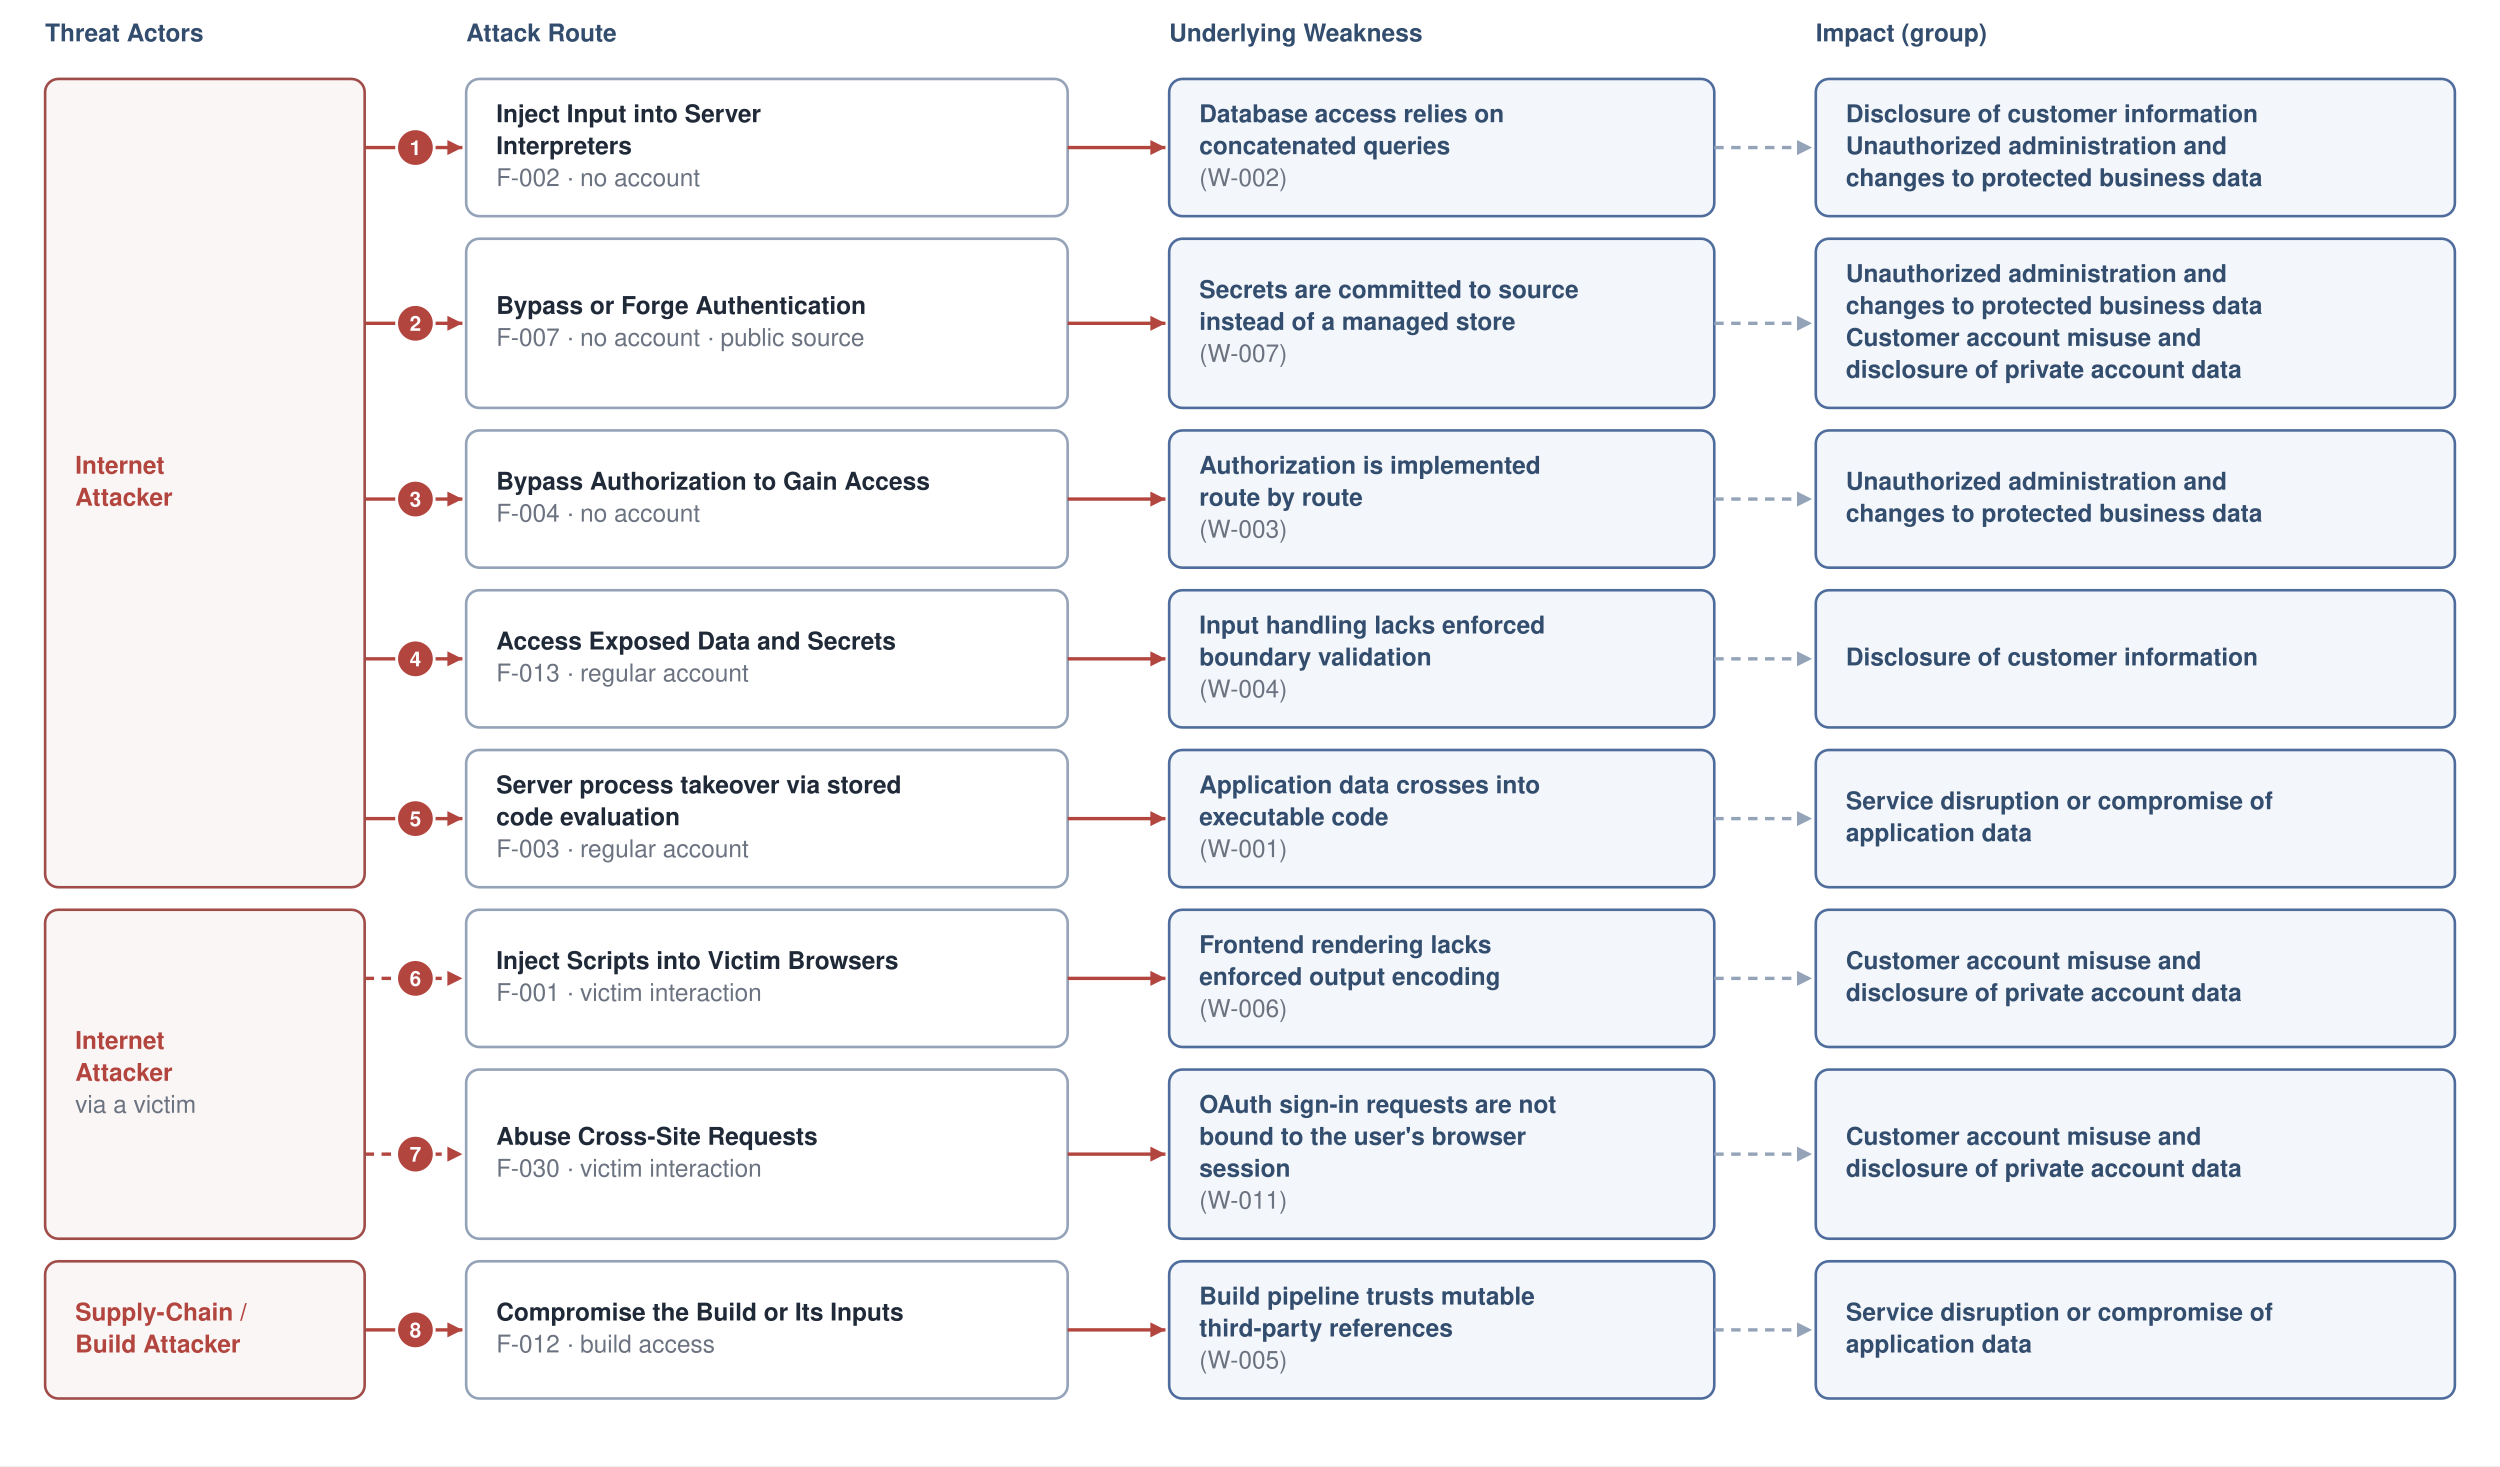
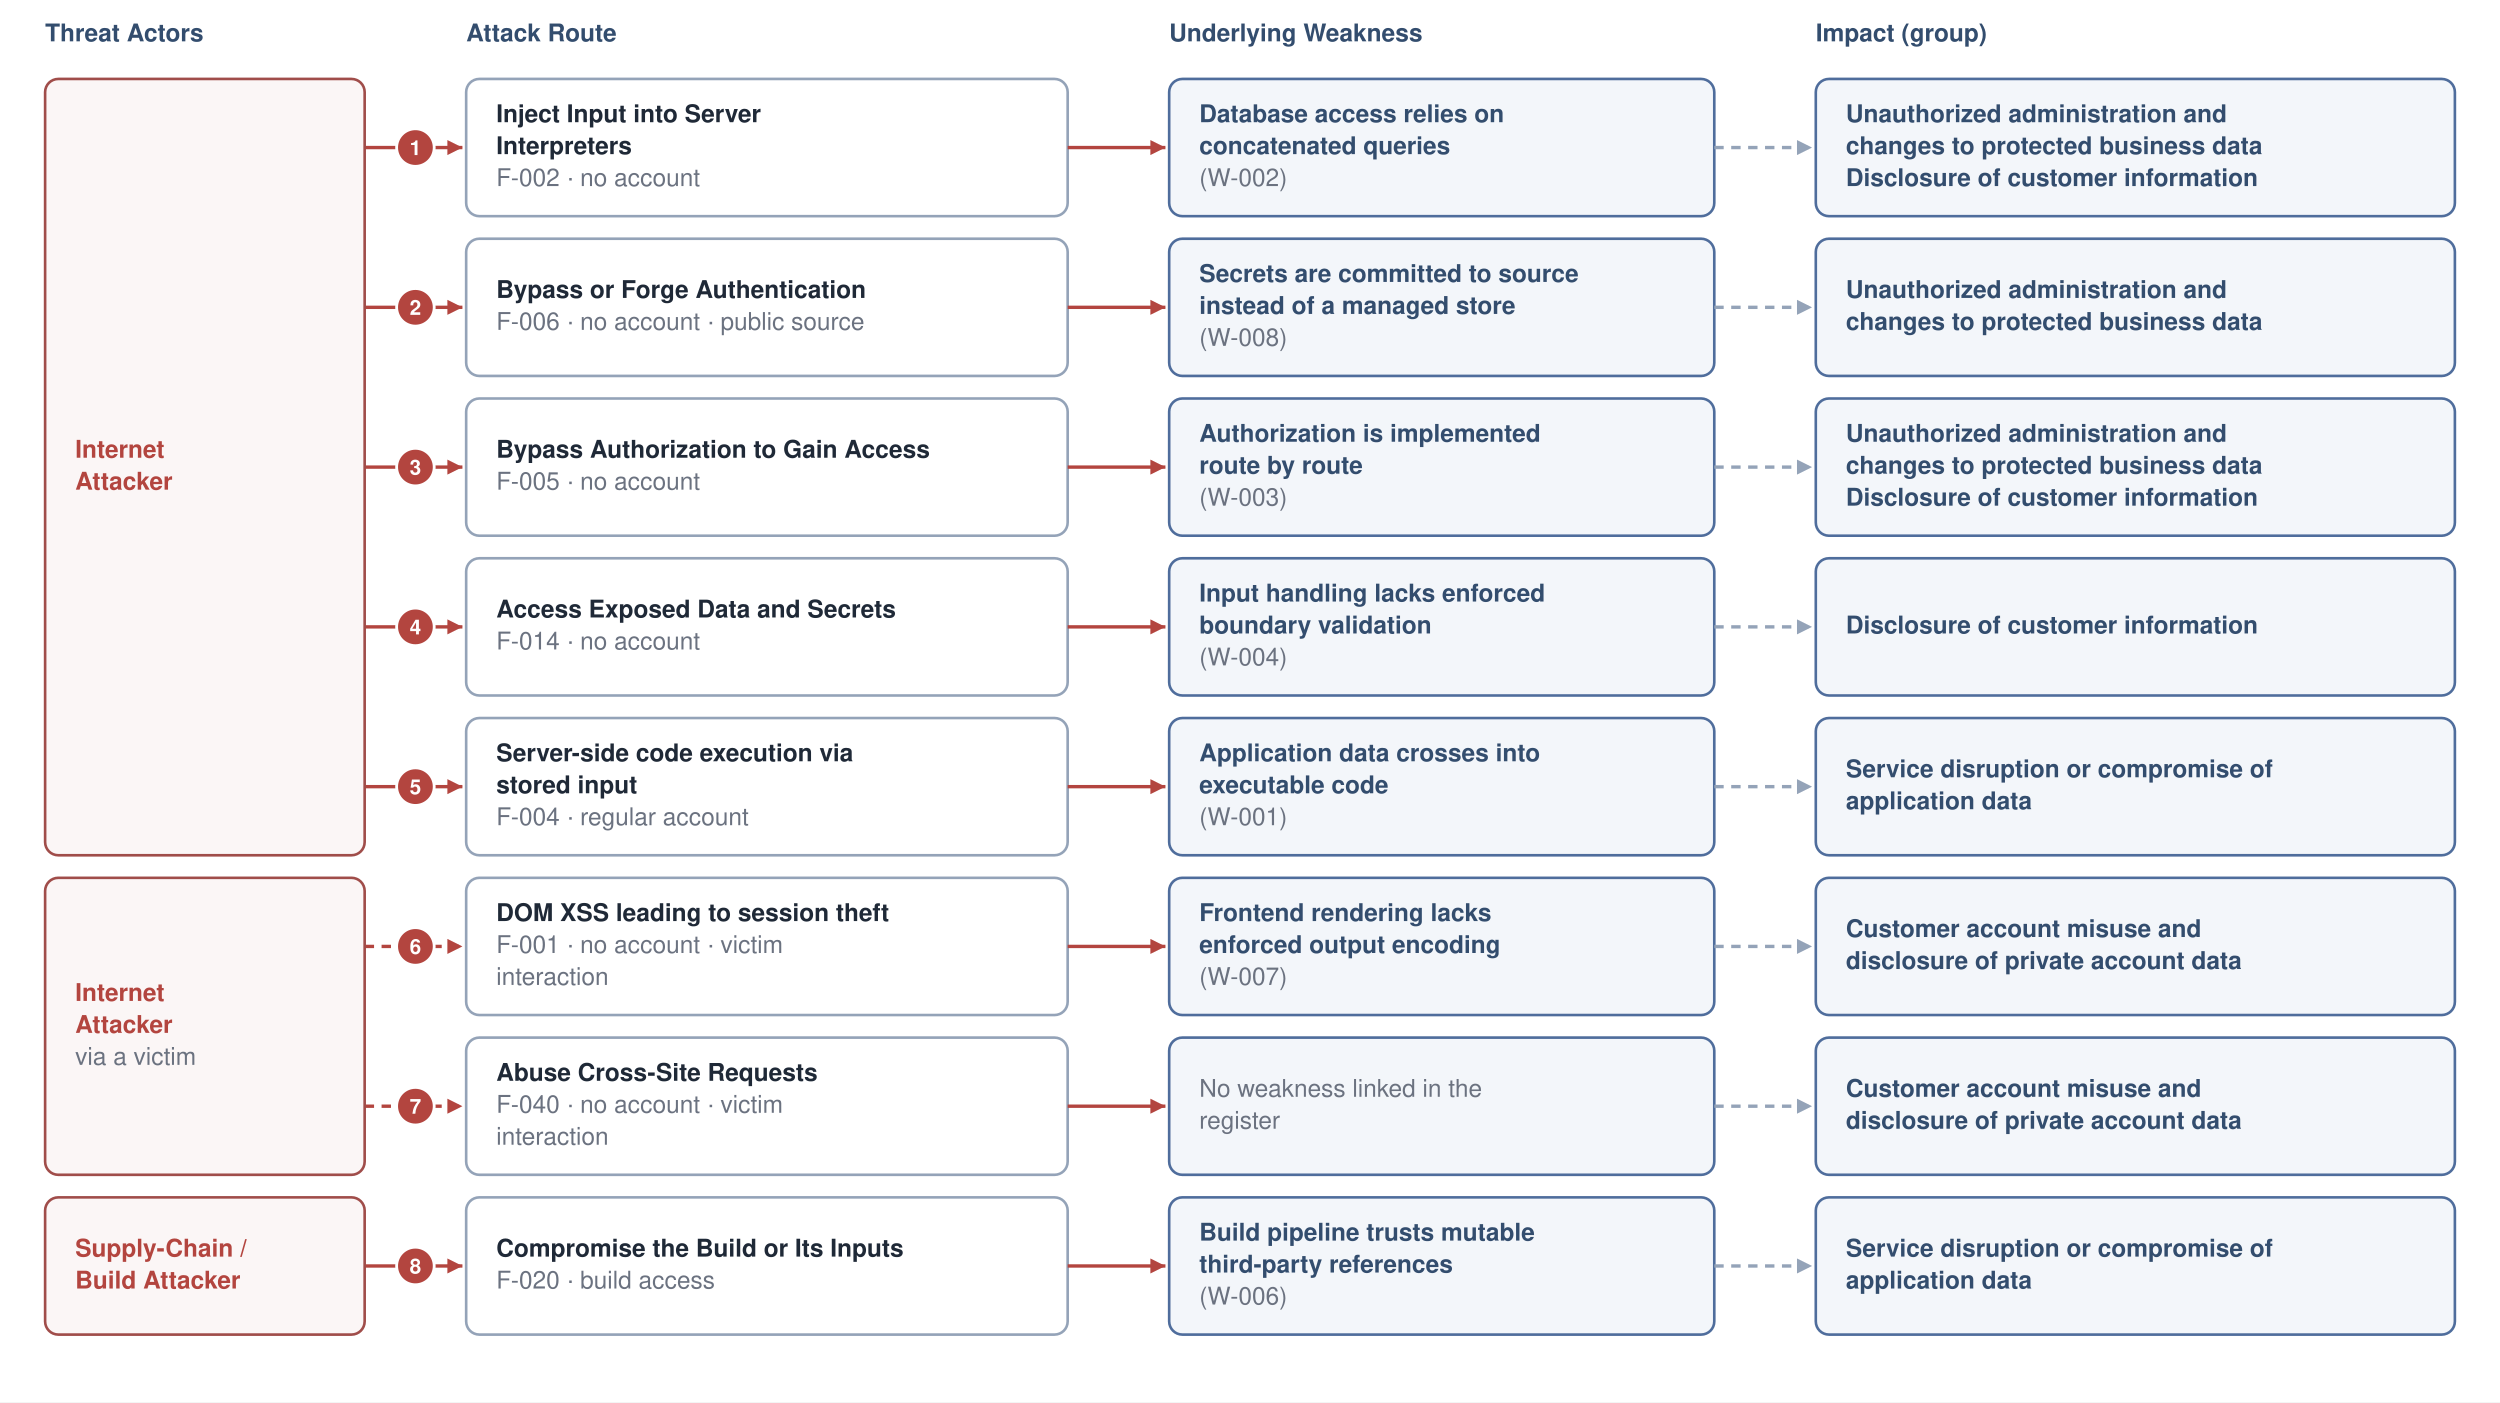
- <svg xmlns="http://www.w3.org/2000/svg" width="1330" height="780" viewBox="0 0 1330 780" font-family="Helvetica, Arial, sans-serif" data-figure2-version="2" data-glyphs="1 2 3 4 5 6 7 8" role="img" aria-labelledby="f2-title">
-   <rect width="1330" height="780" fill="#ffffff" />
+ <svg xmlns="http://www.w3.org/2000/svg" width="1330" height="746" viewBox="0 0 1330 746" font-family="Helvetica, Arial, sans-serif" data-figure2-version="2" data-glyphs="1 2 3 4 5 6 7 8" role="img" aria-labelledby="f2-title">
+   <rect width="1330" height="746" fill="#ffffff" />
  <defs>
    <marker id="f2-attack" viewBox="0 0 10 10" refX="10" refY="5" markerWidth="8" markerHeight="8" markerUnits="userSpaceOnUse" orient="auto">
      <path d="M0 0 L10 5 L0 10 z" fill="#b3453f" />
    </marker>
    <marker id="f2-consequence" viewBox="0 0 10 10" refX="10" refY="5" markerWidth="8" markerHeight="8" markerUnits="userSpaceOnUse" orient="auto">
      <path d="M0 0 L10 5 L0 10 z" fill="#94a3b8" />
    </marker>
  </defs>
  <text x="24" y="22" font-size="13" fill="#334d6e" font-weight="bold">Threat Actors</text>
  <text x="248" y="22" font-size="13" fill="#334d6e" font-weight="bold">Attack Route</text>
  <text x="622" y="22" font-size="13" fill="#334d6e" font-weight="bold">Underlying Weakness</text>
  <text x="966" y="22" font-size="13" fill="#334d6e" font-weight="bold">Impact (group)</text>
  <g data-route-number="1" data-finding-id="F-002" data-weakness-ids="W-002">
    <rect x="248" y="42" width="320" height="73" rx="7" fill="#ffffff" stroke="#94a3b8" stroke-width="1.4" data-column="1" />
    <text x="264" y="65.0" font-size="13" fill="#1f2937" font-weight="bold">Inject Input into Server</text>
    <text x="264" y="82.0" font-size="13" fill="#1f2937" font-weight="bold">Interpreters</text>
    <text x="264" y="99.0" font-size="13" fill="#6b7280" font-weight="normal">F-002 · no account</text>
    <rect x="622" y="42" width="290" height="73" rx="7" fill="#f3f6fa" stroke="#4f6d9c" stroke-width="1.4" data-column="2" />
    <text x="638" y="65.0" font-size="13" fill="#334d6e" font-weight="bold">Database access relies on</text>
    <text x="638" y="82.0" font-size="13" fill="#334d6e" font-weight="bold">concatenated queries</text>
    <text x="638" y="99.0" font-size="13" fill="#6b7280" font-weight="normal">(W-002)</text>
    <rect x="966" y="42" width="340" height="73" rx="7" fill="#f3f6fa" stroke="#4f6d9c" stroke-width="1.4" data-column="3" />
-     <text x="982" y="65.0" font-size="13" fill="#334d6e" font-weight="bold">Disclosure of customer information</text>
-     <text x="982" y="82.0" font-size="13" fill="#334d6e" font-weight="bold">Unauthorized administration and</text>
-     <text x="982" y="99.0" font-size="13" fill="#334d6e" font-weight="bold">changes to protected business data</text>
+     <text x="982" y="65.0" font-size="13" fill="#334d6e" font-weight="bold">Unauthorized administration and</text>
+     <text x="982" y="82.0" font-size="13" fill="#334d6e" font-weight="bold">changes to protected business data</text>
+     <text x="982" y="99.0" font-size="13" fill="#334d6e" font-weight="bold">Disclosure of customer information</text>
    <path d="M194 78.5 H246" fill="none" stroke="#b3453f" stroke-width="1.8" marker-end="url(#f2-attack)" />
    <path d="M568 78.5 H620" fill="none" stroke="#b3453f" stroke-width="1.8" marker-end="url(#f2-attack)" />
    <path d="M912 78.5 H964" fill="none" stroke="#94a3b8" stroke-width="1.8" marker-end="url(#f2-consequence)" stroke-dasharray="5 4" />
    <circle cx="221.0" cy="78.5" r="10" fill="#b3453f" stroke="#ffffff" stroke-width="1.5" />
    <text x="221.0" y="82.5" font-size="11" fill="#ffffff" font-weight="bold" text-anchor="middle" data-badge-number="1">1</text>
  </g>
-   <g data-route-number="2" data-finding-id="F-007" data-weakness-ids="W-007">
-     <rect x="248" y="127" width="320" height="90" rx="7" fill="#ffffff" stroke="#94a3b8" stroke-width="1.4" data-column="1" />
-     <text x="264" y="167.0" font-size="13" fill="#1f2937" font-weight="bold">Bypass or Forge Authentication</text>
-     <text x="264" y="184.0" font-size="13" fill="#6b7280" font-weight="normal">F-007 · no account · public source</text>
-     <rect x="622" y="127" width="290" height="90" rx="7" fill="#f3f6fa" stroke="#4f6d9c" stroke-width="1.4" data-column="2" />
-     <text x="638" y="158.5" font-size="13" fill="#334d6e" font-weight="bold">Secrets are committed to source</text>
-     <text x="638" y="175.5" font-size="13" fill="#334d6e" font-weight="bold">instead of a managed store</text>
-     <text x="638" y="192.5" font-size="13" fill="#6b7280" font-weight="normal">(W-007)</text>
-     <rect x="966" y="127" width="340" height="90" rx="7" fill="#f3f6fa" stroke="#4f6d9c" stroke-width="1.4" data-column="3" />
-     <text x="982" y="150.0" font-size="13" fill="#334d6e" font-weight="bold">Unauthorized administration and</text>
-     <text x="982" y="167.0" font-size="13" fill="#334d6e" font-weight="bold">changes to protected business data</text>
-     <text x="982" y="184.0" font-size="13" fill="#334d6e" font-weight="bold">Customer account misuse and</text>
-     <text x="982" y="201.0" font-size="13" fill="#334d6e" font-weight="bold">disclosure of private account data</text>
-     <path d="M194 172.0 H246" fill="none" stroke="#b3453f" stroke-width="1.8" marker-end="url(#f2-attack)" />
-     <path d="M568 172.0 H620" fill="none" stroke="#b3453f" stroke-width="1.8" marker-end="url(#f2-attack)" />
-     <path d="M912 172.0 H964" fill="none" stroke="#94a3b8" stroke-width="1.8" marker-end="url(#f2-consequence)" stroke-dasharray="5 4" />
-     <circle cx="221.0" cy="172.0" r="10" fill="#b3453f" stroke="#ffffff" stroke-width="1.5" />
-     <text x="221.0" y="176.0" font-size="11" fill="#ffffff" font-weight="bold" text-anchor="middle" data-badge-number="2">2</text>
+   <g data-route-number="2" data-finding-id="F-006" data-weakness-ids="W-008">
+     <rect x="248" y="127" width="320" height="73" rx="7" fill="#ffffff" stroke="#94a3b8" stroke-width="1.4" data-column="1" />
+     <text x="264" y="158.5" font-size="13" fill="#1f2937" font-weight="bold">Bypass or Forge Authentication</text>
+     <text x="264" y="175.5" font-size="13" fill="#6b7280" font-weight="normal">F-006 · no account · public source</text>
+     <rect x="622" y="127" width="290" height="73" rx="7" fill="#f3f6fa" stroke="#4f6d9c" stroke-width="1.4" data-column="2" />
+     <text x="638" y="150.0" font-size="13" fill="#334d6e" font-weight="bold">Secrets are committed to source</text>
+     <text x="638" y="167.0" font-size="13" fill="#334d6e" font-weight="bold">instead of a managed store</text>
+     <text x="638" y="184.0" font-size="13" fill="#6b7280" font-weight="normal">(W-008)</text>
+     <rect x="966" y="127" width="340" height="73" rx="7" fill="#f3f6fa" stroke="#4f6d9c" stroke-width="1.4" data-column="3" />
+     <text x="982" y="158.5" font-size="13" fill="#334d6e" font-weight="bold">Unauthorized administration and</text>
+     <text x="982" y="175.5" font-size="13" fill="#334d6e" font-weight="bold">changes to protected business data</text>
+     <path d="M194 163.5 H246" fill="none" stroke="#b3453f" stroke-width="1.8" marker-end="url(#f2-attack)" />
+     <path d="M568 163.5 H620" fill="none" stroke="#b3453f" stroke-width="1.8" marker-end="url(#f2-attack)" />
+     <path d="M912 163.5 H964" fill="none" stroke="#94a3b8" stroke-width="1.8" marker-end="url(#f2-consequence)" stroke-dasharray="5 4" />
+     <circle cx="221.0" cy="163.5" r="10" fill="#b3453f" stroke="#ffffff" stroke-width="1.5" />
+     <text x="221.0" y="167.5" font-size="11" fill="#ffffff" font-weight="bold" text-anchor="middle" data-badge-number="2">2</text>
  </g>
-   <g data-route-number="3" data-finding-id="F-004" data-weakness-ids="W-003">
-     <rect x="248" y="229" width="320" height="73" rx="7" fill="#ffffff" stroke="#94a3b8" stroke-width="1.4" data-column="1" />
-     <text x="264" y="260.5" font-size="13" fill="#1f2937" font-weight="bold">Bypass Authorization to Gain Access</text>
-     <text x="264" y="277.5" font-size="13" fill="#6b7280" font-weight="normal">F-004 · no account</text>
-     <rect x="622" y="229" width="290" height="73" rx="7" fill="#f3f6fa" stroke="#4f6d9c" stroke-width="1.4" data-column="2" />
-     <text x="638" y="252.0" font-size="13" fill="#334d6e" font-weight="bold">Authorization is implemented</text>
-     <text x="638" y="269.0" font-size="13" fill="#334d6e" font-weight="bold">route by route</text>
-     <text x="638" y="286.0" font-size="13" fill="#6b7280" font-weight="normal">(W-003)</text>
-     <rect x="966" y="229" width="340" height="73" rx="7" fill="#f3f6fa" stroke="#4f6d9c" stroke-width="1.4" data-column="3" />
-     <text x="982" y="260.5" font-size="13" fill="#334d6e" font-weight="bold">Unauthorized administration and</text>
-     <text x="982" y="277.5" font-size="13" fill="#334d6e" font-weight="bold">changes to protected business data</text>
-     <path d="M194 265.5 H246" fill="none" stroke="#b3453f" stroke-width="1.8" marker-end="url(#f2-attack)" />
-     <path d="M568 265.5 H620" fill="none" stroke="#b3453f" stroke-width="1.8" marker-end="url(#f2-attack)" />
-     <path d="M912 265.5 H964" fill="none" stroke="#94a3b8" stroke-width="1.8" marker-end="url(#f2-consequence)" stroke-dasharray="5 4" />
-     <circle cx="221.0" cy="265.5" r="10" fill="#b3453f" stroke="#ffffff" stroke-width="1.5" />
-     <text x="221.0" y="269.5" font-size="11" fill="#ffffff" font-weight="bold" text-anchor="middle" data-badge-number="3">3</text>
+   <g data-route-number="3" data-finding-id="F-005" data-weakness-ids="W-003">
+     <rect x="248" y="212" width="320" height="73" rx="7" fill="#ffffff" stroke="#94a3b8" stroke-width="1.4" data-column="1" />
+     <text x="264" y="243.5" font-size="13" fill="#1f2937" font-weight="bold">Bypass Authorization to Gain Access</text>
+     <text x="264" y="260.5" font-size="13" fill="#6b7280" font-weight="normal">F-005 · no account</text>
+     <rect x="622" y="212" width="290" height="73" rx="7" fill="#f3f6fa" stroke="#4f6d9c" stroke-width="1.4" data-column="2" />
+     <text x="638" y="235.0" font-size="13" fill="#334d6e" font-weight="bold">Authorization is implemented</text>
+     <text x="638" y="252.0" font-size="13" fill="#334d6e" font-weight="bold">route by route</text>
+     <text x="638" y="269.0" font-size="13" fill="#6b7280" font-weight="normal">(W-003)</text>
+     <rect x="966" y="212" width="340" height="73" rx="7" fill="#f3f6fa" stroke="#4f6d9c" stroke-width="1.4" data-column="3" />
+     <text x="982" y="235.0" font-size="13" fill="#334d6e" font-weight="bold">Unauthorized administration and</text>
+     <text x="982" y="252.0" font-size="13" fill="#334d6e" font-weight="bold">changes to protected business data</text>
+     <text x="982" y="269.0" font-size="13" fill="#334d6e" font-weight="bold">Disclosure of customer information</text>
+     <path d="M194 248.5 H246" fill="none" stroke="#b3453f" stroke-width="1.8" marker-end="url(#f2-attack)" />
+     <path d="M568 248.5 H620" fill="none" stroke="#b3453f" stroke-width="1.8" marker-end="url(#f2-attack)" />
+     <path d="M912 248.5 H964" fill="none" stroke="#94a3b8" stroke-width="1.8" marker-end="url(#f2-consequence)" stroke-dasharray="5 4" />
+     <circle cx="221.0" cy="248.5" r="10" fill="#b3453f" stroke="#ffffff" stroke-width="1.5" />
+     <text x="221.0" y="252.5" font-size="11" fill="#ffffff" font-weight="bold" text-anchor="middle" data-badge-number="3">3</text>
  </g>
-   <g data-route-number="4" data-finding-id="F-013" data-weakness-ids="W-004">
-     <rect x="248" y="314" width="320" height="73" rx="7" fill="#ffffff" stroke="#94a3b8" stroke-width="1.4" data-column="1" />
-     <text x="264" y="345.5" font-size="13" fill="#1f2937" font-weight="bold">Access Exposed Data and Secrets</text>
-     <text x="264" y="362.5" font-size="13" fill="#6b7280" font-weight="normal">F-013 · regular account</text>
-     <rect x="622" y="314" width="290" height="73" rx="7" fill="#f3f6fa" stroke="#4f6d9c" stroke-width="1.4" data-column="2" />
-     <text x="638" y="337.0" font-size="13" fill="#334d6e" font-weight="bold">Input handling lacks enforced</text>
-     <text x="638" y="354.0" font-size="13" fill="#334d6e" font-weight="bold">boundary validation</text>
-     <text x="638" y="371.0" font-size="13" fill="#6b7280" font-weight="normal">(W-004)</text>
-     <rect x="966" y="314" width="340" height="73" rx="7" fill="#f3f6fa" stroke="#4f6d9c" stroke-width="1.4" data-column="3" />
-     <text x="982" y="354.0" font-size="13" fill="#334d6e" font-weight="bold">Disclosure of customer information</text>
-     <path d="M194 350.5 H246" fill="none" stroke="#b3453f" stroke-width="1.8" marker-end="url(#f2-attack)" />
-     <path d="M568 350.5 H620" fill="none" stroke="#b3453f" stroke-width="1.8" marker-end="url(#f2-attack)" />
-     <path d="M912 350.5 H964" fill="none" stroke="#94a3b8" stroke-width="1.8" marker-end="url(#f2-consequence)" stroke-dasharray="5 4" />
-     <circle cx="221.0" cy="350.5" r="10" fill="#b3453f" stroke="#ffffff" stroke-width="1.5" />
-     <text x="221.0" y="354.5" font-size="11" fill="#ffffff" font-weight="bold" text-anchor="middle" data-badge-number="4">4</text>
+   <g data-route-number="4" data-finding-id="F-014" data-weakness-ids="W-004">
+     <rect x="248" y="297" width="320" height="73" rx="7" fill="#ffffff" stroke="#94a3b8" stroke-width="1.4" data-column="1" />
+     <text x="264" y="328.5" font-size="13" fill="#1f2937" font-weight="bold">Access Exposed Data and Secrets</text>
+     <text x="264" y="345.5" font-size="13" fill="#6b7280" font-weight="normal">F-014 · no account</text>
+     <rect x="622" y="297" width="290" height="73" rx="7" fill="#f3f6fa" stroke="#4f6d9c" stroke-width="1.4" data-column="2" />
+     <text x="638" y="320.0" font-size="13" fill="#334d6e" font-weight="bold">Input handling lacks enforced</text>
+     <text x="638" y="337.0" font-size="13" fill="#334d6e" font-weight="bold">boundary validation</text>
+     <text x="638" y="354.0" font-size="13" fill="#6b7280" font-weight="normal">(W-004)</text>
+     <rect x="966" y="297" width="340" height="73" rx="7" fill="#f3f6fa" stroke="#4f6d9c" stroke-width="1.4" data-column="3" />
+     <text x="982" y="337.0" font-size="13" fill="#334d6e" font-weight="bold">Disclosure of customer information</text>
+     <path d="M194 333.5 H246" fill="none" stroke="#b3453f" stroke-width="1.8" marker-end="url(#f2-attack)" />
+     <path d="M568 333.5 H620" fill="none" stroke="#b3453f" stroke-width="1.8" marker-end="url(#f2-attack)" />
+     <path d="M912 333.5 H964" fill="none" stroke="#94a3b8" stroke-width="1.8" marker-end="url(#f2-consequence)" stroke-dasharray="5 4" />
+     <circle cx="221.0" cy="333.5" r="10" fill="#b3453f" stroke="#ffffff" stroke-width="1.5" />
+     <text x="221.0" y="337.5" font-size="11" fill="#ffffff" font-weight="bold" text-anchor="middle" data-badge-number="4">4</text>
  </g>
-   <g data-route-number="5" data-finding-id="F-003" data-weakness-ids="W-001">
-     <rect x="248" y="399" width="320" height="73" rx="7" fill="#ffffff" stroke="#94a3b8" stroke-width="1.4" data-column="1" />
-     <text x="264" y="422.0" font-size="13" fill="#1f2937" font-weight="bold">Server process takeover via stored</text>
-     <text x="264" y="439.0" font-size="13" fill="#1f2937" font-weight="bold">code evaluation</text>
-     <text x="264" y="456.0" font-size="13" fill="#6b7280" font-weight="normal">F-003 · regular account</text>
-     <rect x="622" y="399" width="290" height="73" rx="7" fill="#f3f6fa" stroke="#4f6d9c" stroke-width="1.4" data-column="2" />
-     <text x="638" y="422.0" font-size="13" fill="#334d6e" font-weight="bold">Application data crosses into</text>
-     <text x="638" y="439.0" font-size="13" fill="#334d6e" font-weight="bold">executable code</text>
-     <text x="638" y="456.0" font-size="13" fill="#6b7280" font-weight="normal">(W-001)</text>
-     <rect x="966" y="399" width="340" height="73" rx="7" fill="#f3f6fa" stroke="#4f6d9c" stroke-width="1.4" data-column="3" />
-     <text x="982" y="430.5" font-size="13" fill="#334d6e" font-weight="bold">Service disruption or compromise of</text>
-     <text x="982" y="447.5" font-size="13" fill="#334d6e" font-weight="bold">application data</text>
-     <path d="M194 435.5 H246" fill="none" stroke="#b3453f" stroke-width="1.8" marker-end="url(#f2-attack)" />
-     <path d="M568 435.5 H620" fill="none" stroke="#b3453f" stroke-width="1.8" marker-end="url(#f2-attack)" />
-     <path d="M912 435.5 H964" fill="none" stroke="#94a3b8" stroke-width="1.8" marker-end="url(#f2-consequence)" stroke-dasharray="5 4" />
-     <circle cx="221.0" cy="435.5" r="10" fill="#b3453f" stroke="#ffffff" stroke-width="1.5" />
-     <text x="221.0" y="439.5" font-size="11" fill="#ffffff" font-weight="bold" text-anchor="middle" data-badge-number="5">5</text>
+   <g data-route-number="5" data-finding-id="F-004" data-weakness-ids="W-001">
+     <rect x="248" y="382" width="320" height="73" rx="7" fill="#ffffff" stroke="#94a3b8" stroke-width="1.4" data-column="1" />
+     <text x="264" y="405.0" font-size="13" fill="#1f2937" font-weight="bold">Server-side code execution via</text>
+     <text x="264" y="422.0" font-size="13" fill="#1f2937" font-weight="bold">stored input</text>
+     <text x="264" y="439.0" font-size="13" fill="#6b7280" font-weight="normal">F-004 · regular account</text>
+     <rect x="622" y="382" width="290" height="73" rx="7" fill="#f3f6fa" stroke="#4f6d9c" stroke-width="1.4" data-column="2" />
+     <text x="638" y="405.0" font-size="13" fill="#334d6e" font-weight="bold">Application data crosses into</text>
+     <text x="638" y="422.0" font-size="13" fill="#334d6e" font-weight="bold">executable code</text>
+     <text x="638" y="439.0" font-size="13" fill="#6b7280" font-weight="normal">(W-001)</text>
+     <rect x="966" y="382" width="340" height="73" rx="7" fill="#f3f6fa" stroke="#4f6d9c" stroke-width="1.4" data-column="3" />
+     <text x="982" y="413.5" font-size="13" fill="#334d6e" font-weight="bold">Service disruption or compromise of</text>
+     <text x="982" y="430.5" font-size="13" fill="#334d6e" font-weight="bold">application data</text>
+     <path d="M194 418.5 H246" fill="none" stroke="#b3453f" stroke-width="1.8" marker-end="url(#f2-attack)" />
+     <path d="M568 418.5 H620" fill="none" stroke="#b3453f" stroke-width="1.8" marker-end="url(#f2-attack)" />
+     <path d="M912 418.5 H964" fill="none" stroke="#94a3b8" stroke-width="1.8" marker-end="url(#f2-consequence)" stroke-dasharray="5 4" />
+     <circle cx="221.0" cy="418.5" r="10" fill="#b3453f" stroke="#ffffff" stroke-width="1.5" />
+     <text x="221.0" y="422.5" font-size="11" fill="#ffffff" font-weight="bold" text-anchor="middle" data-badge-number="5">5</text>
  </g>
-   <g data-route-number="6" data-finding-id="F-001" data-weakness-ids="W-006">
-     <rect x="248" y="484" width="320" height="73" rx="7" fill="#ffffff" stroke="#94a3b8" stroke-width="1.4" data-column="1" />
-     <text x="264" y="515.5" font-size="13" fill="#1f2937" font-weight="bold">Inject Scripts into Victim Browsers</text>
-     <text x="264" y="532.5" font-size="13" fill="#6b7280" font-weight="normal">F-001 · victim interaction</text>
-     <rect x="622" y="484" width="290" height="73" rx="7" fill="#f3f6fa" stroke="#4f6d9c" stroke-width="1.4" data-column="2" />
-     <text x="638" y="507.0" font-size="13" fill="#334d6e" font-weight="bold">Frontend rendering lacks</text>
-     <text x="638" y="524.0" font-size="13" fill="#334d6e" font-weight="bold">enforced output encoding</text>
-     <text x="638" y="541.0" font-size="13" fill="#6b7280" font-weight="normal">(W-006)</text>
-     <rect x="966" y="484" width="340" height="73" rx="7" fill="#f3f6fa" stroke="#4f6d9c" stroke-width="1.4" data-column="3" />
-     <text x="982" y="515.5" font-size="13" fill="#334d6e" font-weight="bold">Customer account misuse and</text>
-     <text x="982" y="532.5" font-size="13" fill="#334d6e" font-weight="bold">disclosure of private account data</text>
-     <path d="M194 520.5 H246" fill="none" stroke="#b3453f" stroke-width="1.8" marker-end="url(#f2-attack)" stroke-dasharray="5 4" />
-     <path d="M568 520.5 H620" fill="none" stroke="#b3453f" stroke-width="1.8" marker-end="url(#f2-attack)" />
-     <path d="M912 520.5 H964" fill="none" stroke="#94a3b8" stroke-width="1.8" marker-end="url(#f2-consequence)" stroke-dasharray="5 4" />
-     <circle cx="221.0" cy="520.5" r="10" fill="#b3453f" stroke="#ffffff" stroke-width="1.5" />
-     <text x="221.0" y="524.5" font-size="11" fill="#ffffff" font-weight="bold" text-anchor="middle" data-badge-number="6">6</text>
+   <g data-route-number="6" data-finding-id="F-001" data-weakness-ids="W-007">
+     <rect x="248" y="467" width="320" height="73" rx="7" fill="#ffffff" stroke="#94a3b8" stroke-width="1.4" data-column="1" />
+     <text x="264" y="490.0" font-size="13" fill="#1f2937" font-weight="bold">DOM XSS leading to session theft</text>
+     <text x="264" y="507.0" font-size="13" fill="#6b7280" font-weight="normal">F-001 · no account · victim</text>
+     <text x="264" y="524.0" font-size="13" fill="#6b7280" font-weight="normal">interaction</text>
+     <rect x="622" y="467" width="290" height="73" rx="7" fill="#f3f6fa" stroke="#4f6d9c" stroke-width="1.4" data-column="2" />
+     <text x="638" y="490.0" font-size="13" fill="#334d6e" font-weight="bold">Frontend rendering lacks</text>
+     <text x="638" y="507.0" font-size="13" fill="#334d6e" font-weight="bold">enforced output encoding</text>
+     <text x="638" y="524.0" font-size="13" fill="#6b7280" font-weight="normal">(W-007)</text>
+     <rect x="966" y="467" width="340" height="73" rx="7" fill="#f3f6fa" stroke="#4f6d9c" stroke-width="1.4" data-column="3" />
+     <text x="982" y="498.5" font-size="13" fill="#334d6e" font-weight="bold">Customer account misuse and</text>
+     <text x="982" y="515.5" font-size="13" fill="#334d6e" font-weight="bold">disclosure of private account data</text>
+     <path d="M194 503.5 H246" fill="none" stroke="#b3453f" stroke-width="1.8" marker-end="url(#f2-attack)" stroke-dasharray="5 4" />
+     <path d="M568 503.5 H620" fill="none" stroke="#b3453f" stroke-width="1.8" marker-end="url(#f2-attack)" />
+     <path d="M912 503.5 H964" fill="none" stroke="#94a3b8" stroke-width="1.8" marker-end="url(#f2-consequence)" stroke-dasharray="5 4" />
+     <circle cx="221.0" cy="503.5" r="10" fill="#b3453f" stroke="#ffffff" stroke-width="1.5" />
+     <text x="221.0" y="507.5" font-size="11" fill="#ffffff" font-weight="bold" text-anchor="middle" data-badge-number="6">6</text>
  </g>
-   <g data-route-number="7" data-finding-id="F-030" data-weakness-ids="W-011">
-     <rect x="248" y="569" width="320" height="90" rx="7" fill="#ffffff" stroke="#94a3b8" stroke-width="1.4" data-column="1" />
-     <text x="264" y="609.0" font-size="13" fill="#1f2937" font-weight="bold">Abuse Cross-Site Requests</text>
-     <text x="264" y="626.0" font-size="13" fill="#6b7280" font-weight="normal">F-030 · victim interaction</text>
-     <rect x="622" y="569" width="290" height="90" rx="7" fill="#f3f6fa" stroke="#4f6d9c" stroke-width="1.4" data-column="2" />
-     <text x="638" y="592.0" font-size="13" fill="#334d6e" font-weight="bold">OAuth sign-in requests are not</text>
-     <text x="638" y="609.0" font-size="13" fill="#334d6e" font-weight="bold">bound to the user's browser</text>
-     <text x="638" y="626.0" font-size="13" fill="#334d6e" font-weight="bold">session</text>
-     <text x="638" y="643.0" font-size="13" fill="#6b7280" font-weight="normal">(W-011)</text>
-     <rect x="966" y="569" width="340" height="90" rx="7" fill="#f3f6fa" stroke="#4f6d9c" stroke-width="1.4" data-column="3" />
-     <text x="982" y="609.0" font-size="13" fill="#334d6e" font-weight="bold">Customer account misuse and</text>
-     <text x="982" y="626.0" font-size="13" fill="#334d6e" font-weight="bold">disclosure of private account data</text>
-     <path d="M194 614.0 H246" fill="none" stroke="#b3453f" stroke-width="1.8" marker-end="url(#f2-attack)" stroke-dasharray="5 4" />
-     <path d="M568 614.0 H620" fill="none" stroke="#b3453f" stroke-width="1.8" marker-end="url(#f2-attack)" />
-     <path d="M912 614.0 H964" fill="none" stroke="#94a3b8" stroke-width="1.8" marker-end="url(#f2-consequence)" stroke-dasharray="5 4" />
-     <circle cx="221.0" cy="614.0" r="10" fill="#b3453f" stroke="#ffffff" stroke-width="1.5" />
-     <text x="221.0" y="618.0" font-size="11" fill="#ffffff" font-weight="bold" text-anchor="middle" data-badge-number="7">7</text>
+   <g data-route-number="7" data-finding-id="F-040" data-weakness-ids="">
+     <rect x="248" y="552" width="320" height="73" rx="7" fill="#ffffff" stroke="#94a3b8" stroke-width="1.4" data-column="1" />
+     <text x="264" y="575.0" font-size="13" fill="#1f2937" font-weight="bold">Abuse Cross-Site Requests</text>
+     <text x="264" y="592.0" font-size="13" fill="#6b7280" font-weight="normal">F-040 · no account · victim</text>
+     <text x="264" y="609.0" font-size="13" fill="#6b7280" font-weight="normal">interaction</text>
+     <rect x="622" y="552" width="290" height="73" rx="7" fill="#f3f6fa" stroke="#4f6d9c" stroke-width="1.4" data-column="2" />
+     <text x="638" y="583.5" font-size="13" fill="#6b7280" font-weight="normal">No weakness linked in the</text>
+     <text x="638" y="600.5" font-size="13" fill="#6b7280" font-weight="normal">register</text>
+     <rect x="966" y="552" width="340" height="73" rx="7" fill="#f3f6fa" stroke="#4f6d9c" stroke-width="1.4" data-column="3" />
+     <text x="982" y="583.5" font-size="13" fill="#334d6e" font-weight="bold">Customer account misuse and</text>
+     <text x="982" y="600.5" font-size="13" fill="#334d6e" font-weight="bold">disclosure of private account data</text>
+     <path d="M194 588.5 H246" fill="none" stroke="#b3453f" stroke-width="1.8" marker-end="url(#f2-attack)" stroke-dasharray="5 4" />
+     <path d="M568 588.5 H620" fill="none" stroke="#b3453f" stroke-width="1.8" marker-end="url(#f2-attack)" />
+     <path d="M912 588.5 H964" fill="none" stroke="#94a3b8" stroke-width="1.8" marker-end="url(#f2-consequence)" stroke-dasharray="5 4" />
+     <circle cx="221.0" cy="588.5" r="10" fill="#b3453f" stroke="#ffffff" stroke-width="1.5" />
+     <text x="221.0" y="592.5" font-size="11" fill="#ffffff" font-weight="bold" text-anchor="middle" data-badge-number="7">7</text>
  </g>
-   <g data-route-number="8" data-finding-id="F-012" data-weakness-ids="W-005">
-     <rect x="248" y="671" width="320" height="73" rx="7" fill="#ffffff" stroke="#94a3b8" stroke-width="1.4" data-column="1" />
-     <text x="264" y="702.5" font-size="13" fill="#1f2937" font-weight="bold">Compromise the Build or Its Inputs</text>
-     <text x="264" y="719.5" font-size="13" fill="#6b7280" font-weight="normal">F-012 · build access</text>
-     <rect x="622" y="671" width="290" height="73" rx="7" fill="#f3f6fa" stroke="#4f6d9c" stroke-width="1.4" data-column="2" />
-     <text x="638" y="694.0" font-size="13" fill="#334d6e" font-weight="bold">Build pipeline trusts mutable</text>
-     <text x="638" y="711.0" font-size="13" fill="#334d6e" font-weight="bold">third-party references</text>
-     <text x="638" y="728.0" font-size="13" fill="#6b7280" font-weight="normal">(W-005)</text>
-     <rect x="966" y="671" width="340" height="73" rx="7" fill="#f3f6fa" stroke="#4f6d9c" stroke-width="1.4" data-column="3" />
-     <text x="982" y="702.5" font-size="13" fill="#334d6e" font-weight="bold">Service disruption or compromise of</text>
-     <text x="982" y="719.5" font-size="13" fill="#334d6e" font-weight="bold">application data</text>
-     <path d="M194 707.5 H246" fill="none" stroke="#b3453f" stroke-width="1.8" marker-end="url(#f2-attack)" />
-     <path d="M568 707.5 H620" fill="none" stroke="#b3453f" stroke-width="1.8" marker-end="url(#f2-attack)" />
-     <path d="M912 707.5 H964" fill="none" stroke="#94a3b8" stroke-width="1.8" marker-end="url(#f2-consequence)" stroke-dasharray="5 4" />
-     <circle cx="221.0" cy="707.5" r="10" fill="#b3453f" stroke="#ffffff" stroke-width="1.5" />
-     <text x="221.0" y="711.5" font-size="11" fill="#ffffff" font-weight="bold" text-anchor="middle" data-badge-number="8">8</text>
+   <g data-route-number="8" data-finding-id="F-020" data-weakness-ids="W-006">
+     <rect x="248" y="637" width="320" height="73" rx="7" fill="#ffffff" stroke="#94a3b8" stroke-width="1.4" data-column="1" />
+     <text x="264" y="668.5" font-size="13" fill="#1f2937" font-weight="bold">Compromise the Build or Its Inputs</text>
+     <text x="264" y="685.5" font-size="13" fill="#6b7280" font-weight="normal">F-020 · build access</text>
+     <rect x="622" y="637" width="290" height="73" rx="7" fill="#f3f6fa" stroke="#4f6d9c" stroke-width="1.4" data-column="2" />
+     <text x="638" y="660.0" font-size="13" fill="#334d6e" font-weight="bold">Build pipeline trusts mutable</text>
+     <text x="638" y="677.0" font-size="13" fill="#334d6e" font-weight="bold">third-party references</text>
+     <text x="638" y="694.0" font-size="13" fill="#6b7280" font-weight="normal">(W-006)</text>
+     <rect x="966" y="637" width="340" height="73" rx="7" fill="#f3f6fa" stroke="#4f6d9c" stroke-width="1.4" data-column="3" />
+     <text x="982" y="668.5" font-size="13" fill="#334d6e" font-weight="bold">Service disruption or compromise of</text>
+     <text x="982" y="685.5" font-size="13" fill="#334d6e" font-weight="bold">application data</text>
+     <path d="M194 673.5 H246" fill="none" stroke="#b3453f" stroke-width="1.8" marker-end="url(#f2-attack)" />
+     <path d="M568 673.5 H620" fill="none" stroke="#b3453f" stroke-width="1.8" marker-end="url(#f2-attack)" />
+     <path d="M912 673.5 H964" fill="none" stroke="#94a3b8" stroke-width="1.8" marker-end="url(#f2-consequence)" stroke-dasharray="5 4" />
+     <circle cx="221.0" cy="673.5" r="10" fill="#b3453f" stroke="#ffffff" stroke-width="1.5" />
+     <text x="221.0" y="677.5" font-size="11" fill="#ffffff" font-weight="bold" text-anchor="middle" data-badge-number="8">8</text>
  </g>
  <g data-actor-card="internet-anon" data-actor-victim="false" data-actor-routes="1 2 3 4 5">
-     <rect x="24" y="42" width="170" height="430" rx="7" fill="#fbf6f6" stroke="#a04d4a" stroke-width="1.4" data-column="0" />
-     <text x="40" y="252.0" font-size="13" fill="#b3453f" font-weight="bold">Internet</text>
-     <text x="40" y="269.0" font-size="13" fill="#b3453f" font-weight="bold">Attacker</text>
+     <rect x="24" y="42" width="170" height="413" rx="7" fill="#fbf6f6" stroke="#a04d4a" stroke-width="1.4" data-column="0" />
+     <text x="40" y="243.5" font-size="13" fill="#b3453f" font-weight="bold">Internet</text>
+     <text x="40" y="260.5" font-size="13" fill="#b3453f" font-weight="bold">Attacker</text>
  </g>
  <g data-actor-card="internet-anon" data-actor-victim="true" data-actor-routes="6 7">
-     <rect x="24" y="484" width="170" height="175" rx="7" fill="#fbf6f6" stroke="#a04d4a" stroke-width="1.4" data-column="0" />
-     <text x="40" y="558.0" font-size="13" fill="#b3453f" font-weight="bold">Internet</text>
-     <text x="40" y="575.0" font-size="13" fill="#b3453f" font-weight="bold">Attacker</text>
-     <text x="40" y="592.0" font-size="13" fill="#6b7280" font-weight="normal">via a victim</text>
+     <rect x="24" y="467" width="170" height="158" rx="7" fill="#fbf6f6" stroke="#a04d4a" stroke-width="1.4" data-column="0" />
+     <text x="40" y="532.5" font-size="13" fill="#b3453f" font-weight="bold">Internet</text>
+     <text x="40" y="549.5" font-size="13" fill="#b3453f" font-weight="bold">Attacker</text>
+     <text x="40" y="566.5" font-size="13" fill="#6b7280" font-weight="normal">via a victim</text>
  </g>
  <g data-actor-card="build-time" data-actor-victim="false" data-actor-routes="8">
-     <rect x="24" y="671" width="170" height="73" rx="7" fill="#fbf6f6" stroke="#a04d4a" stroke-width="1.4" data-column="0" />
-     <text x="40" y="702.5" font-size="13" fill="#b3453f" font-weight="bold">Supply-Chain /</text>
-     <text x="40" y="719.5" font-size="13" fill="#b3453f" font-weight="bold">Build Attacker</text>
+     <rect x="24" y="637" width="170" height="73" rx="7" fill="#fbf6f6" stroke="#a04d4a" stroke-width="1.4" data-column="0" />
+     <text x="40" y="668.5" font-size="13" fill="#b3453f" font-weight="bold">Supply-Chain /</text>
+     <text x="40" y="685.5" font-size="13" fill="#b3453f" font-weight="bold">Build Attacker</text>
  </g>
</svg>
